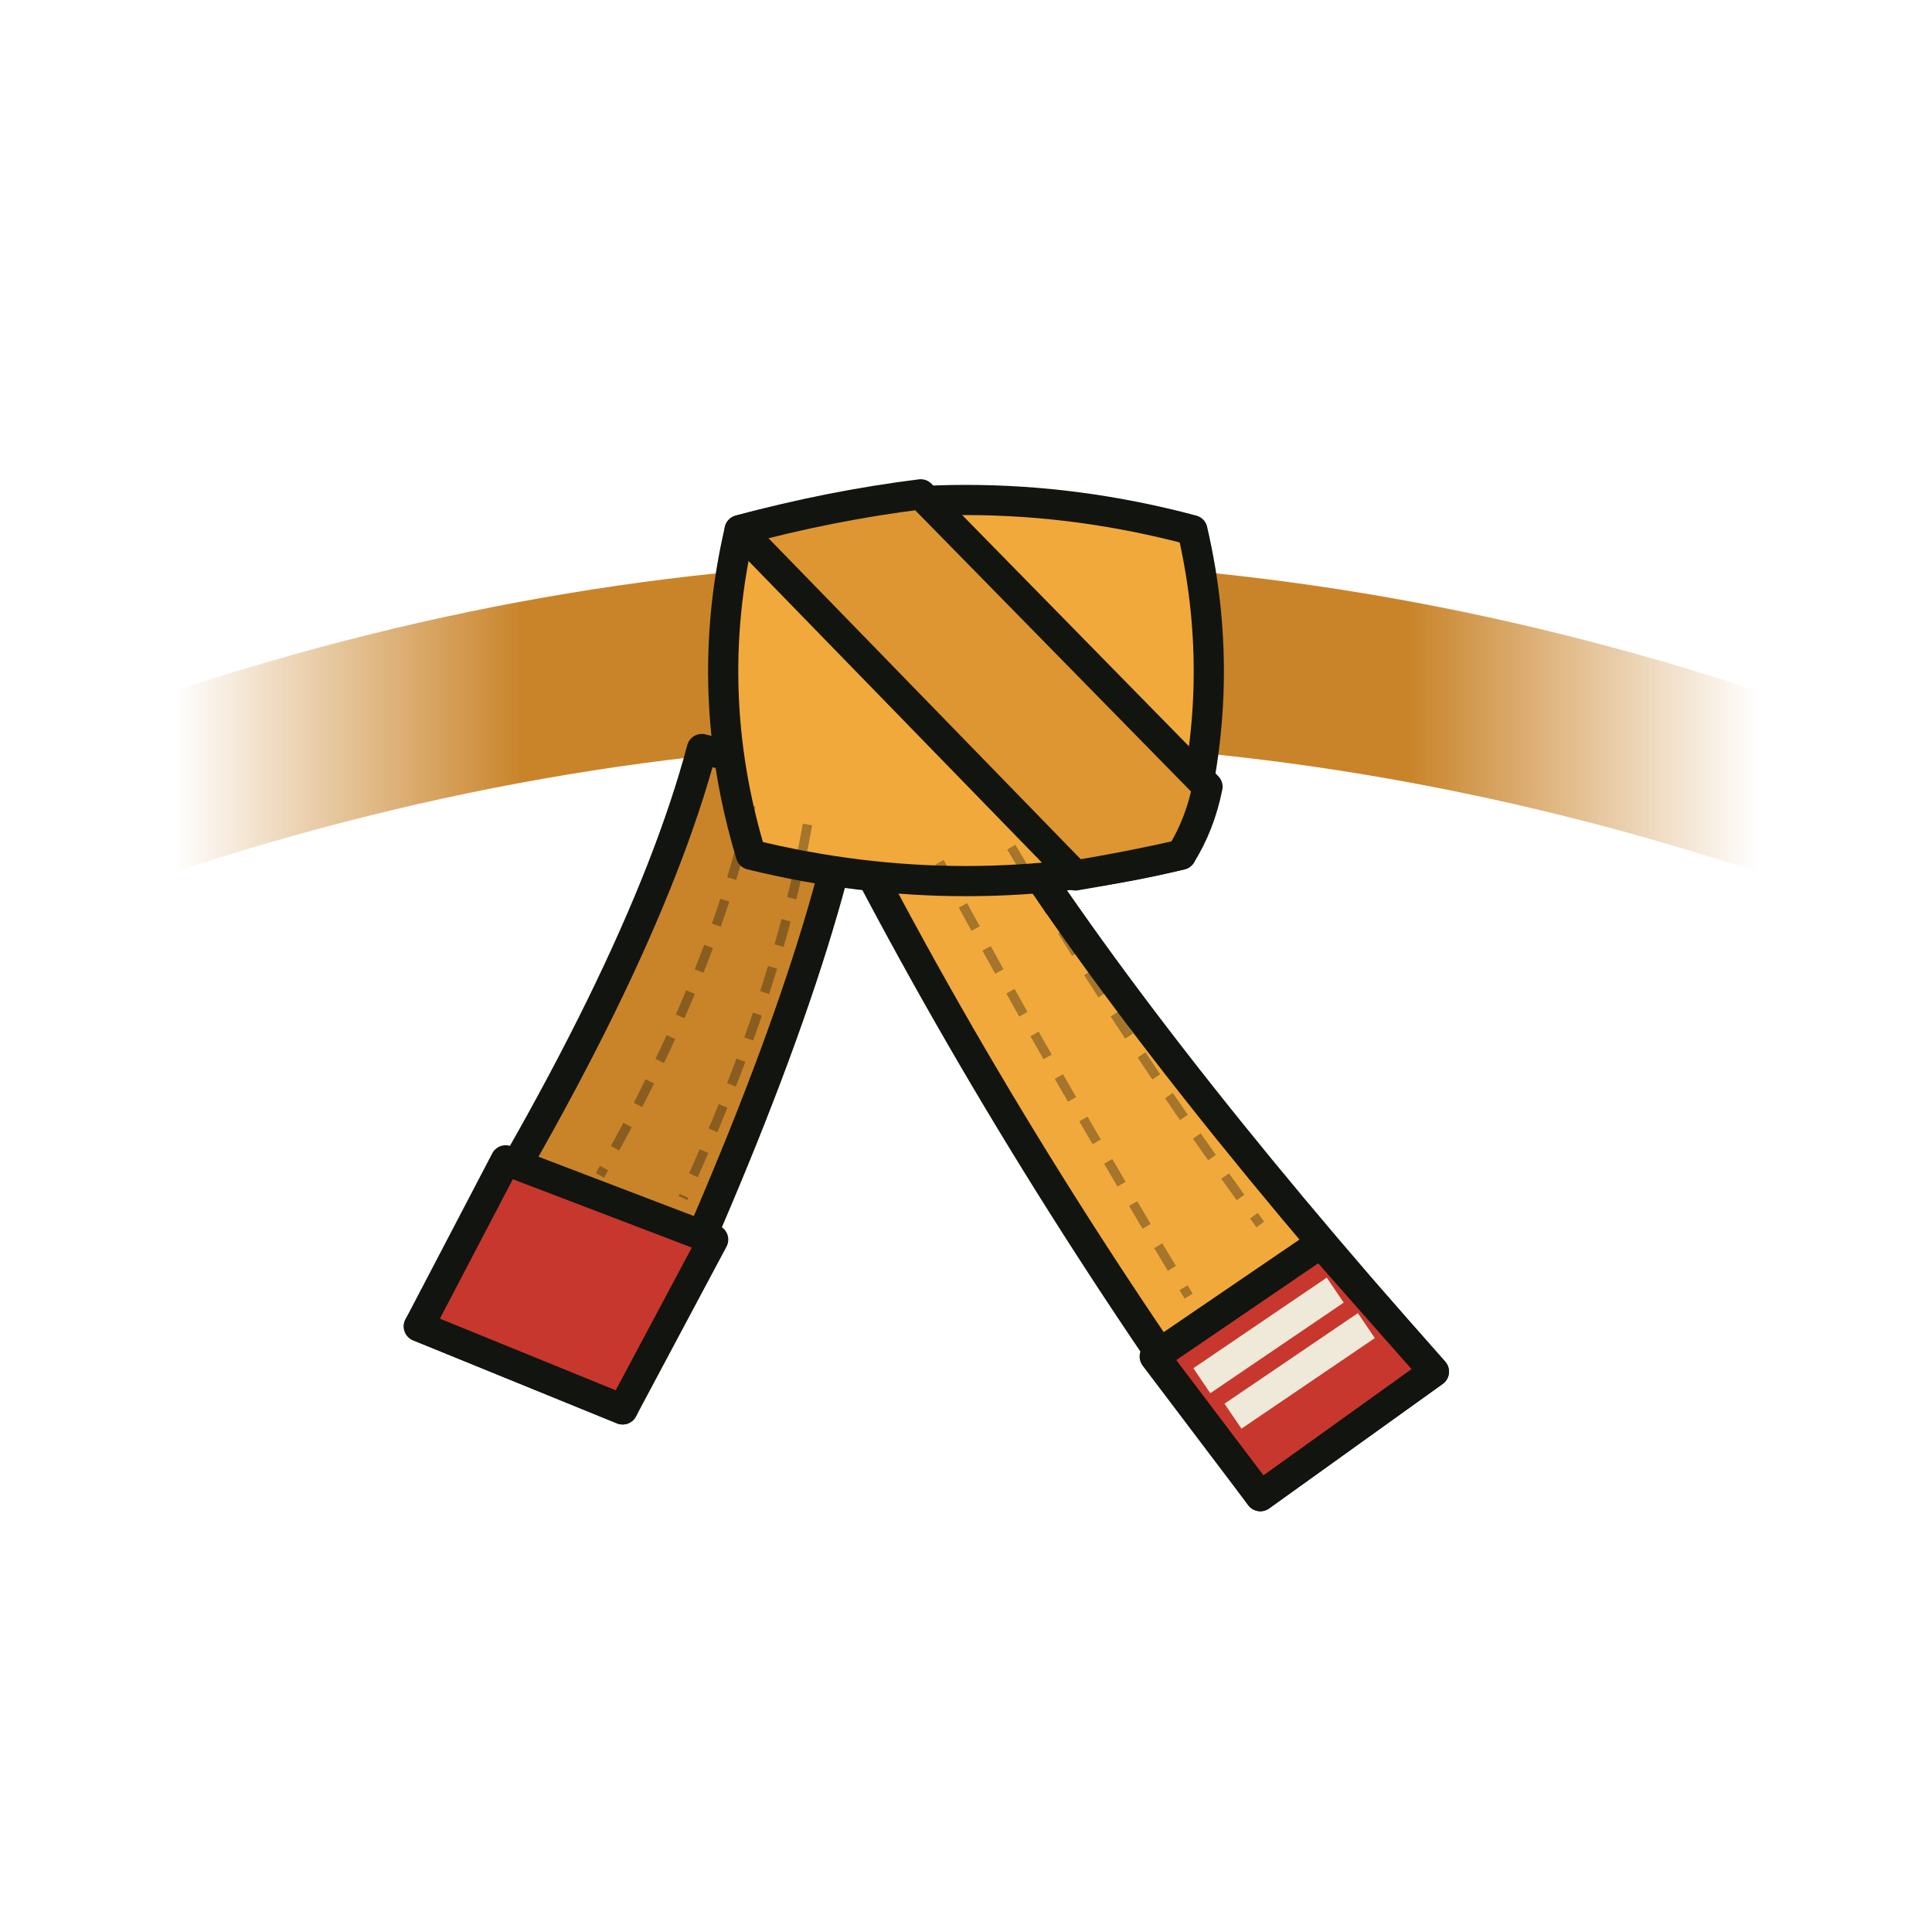
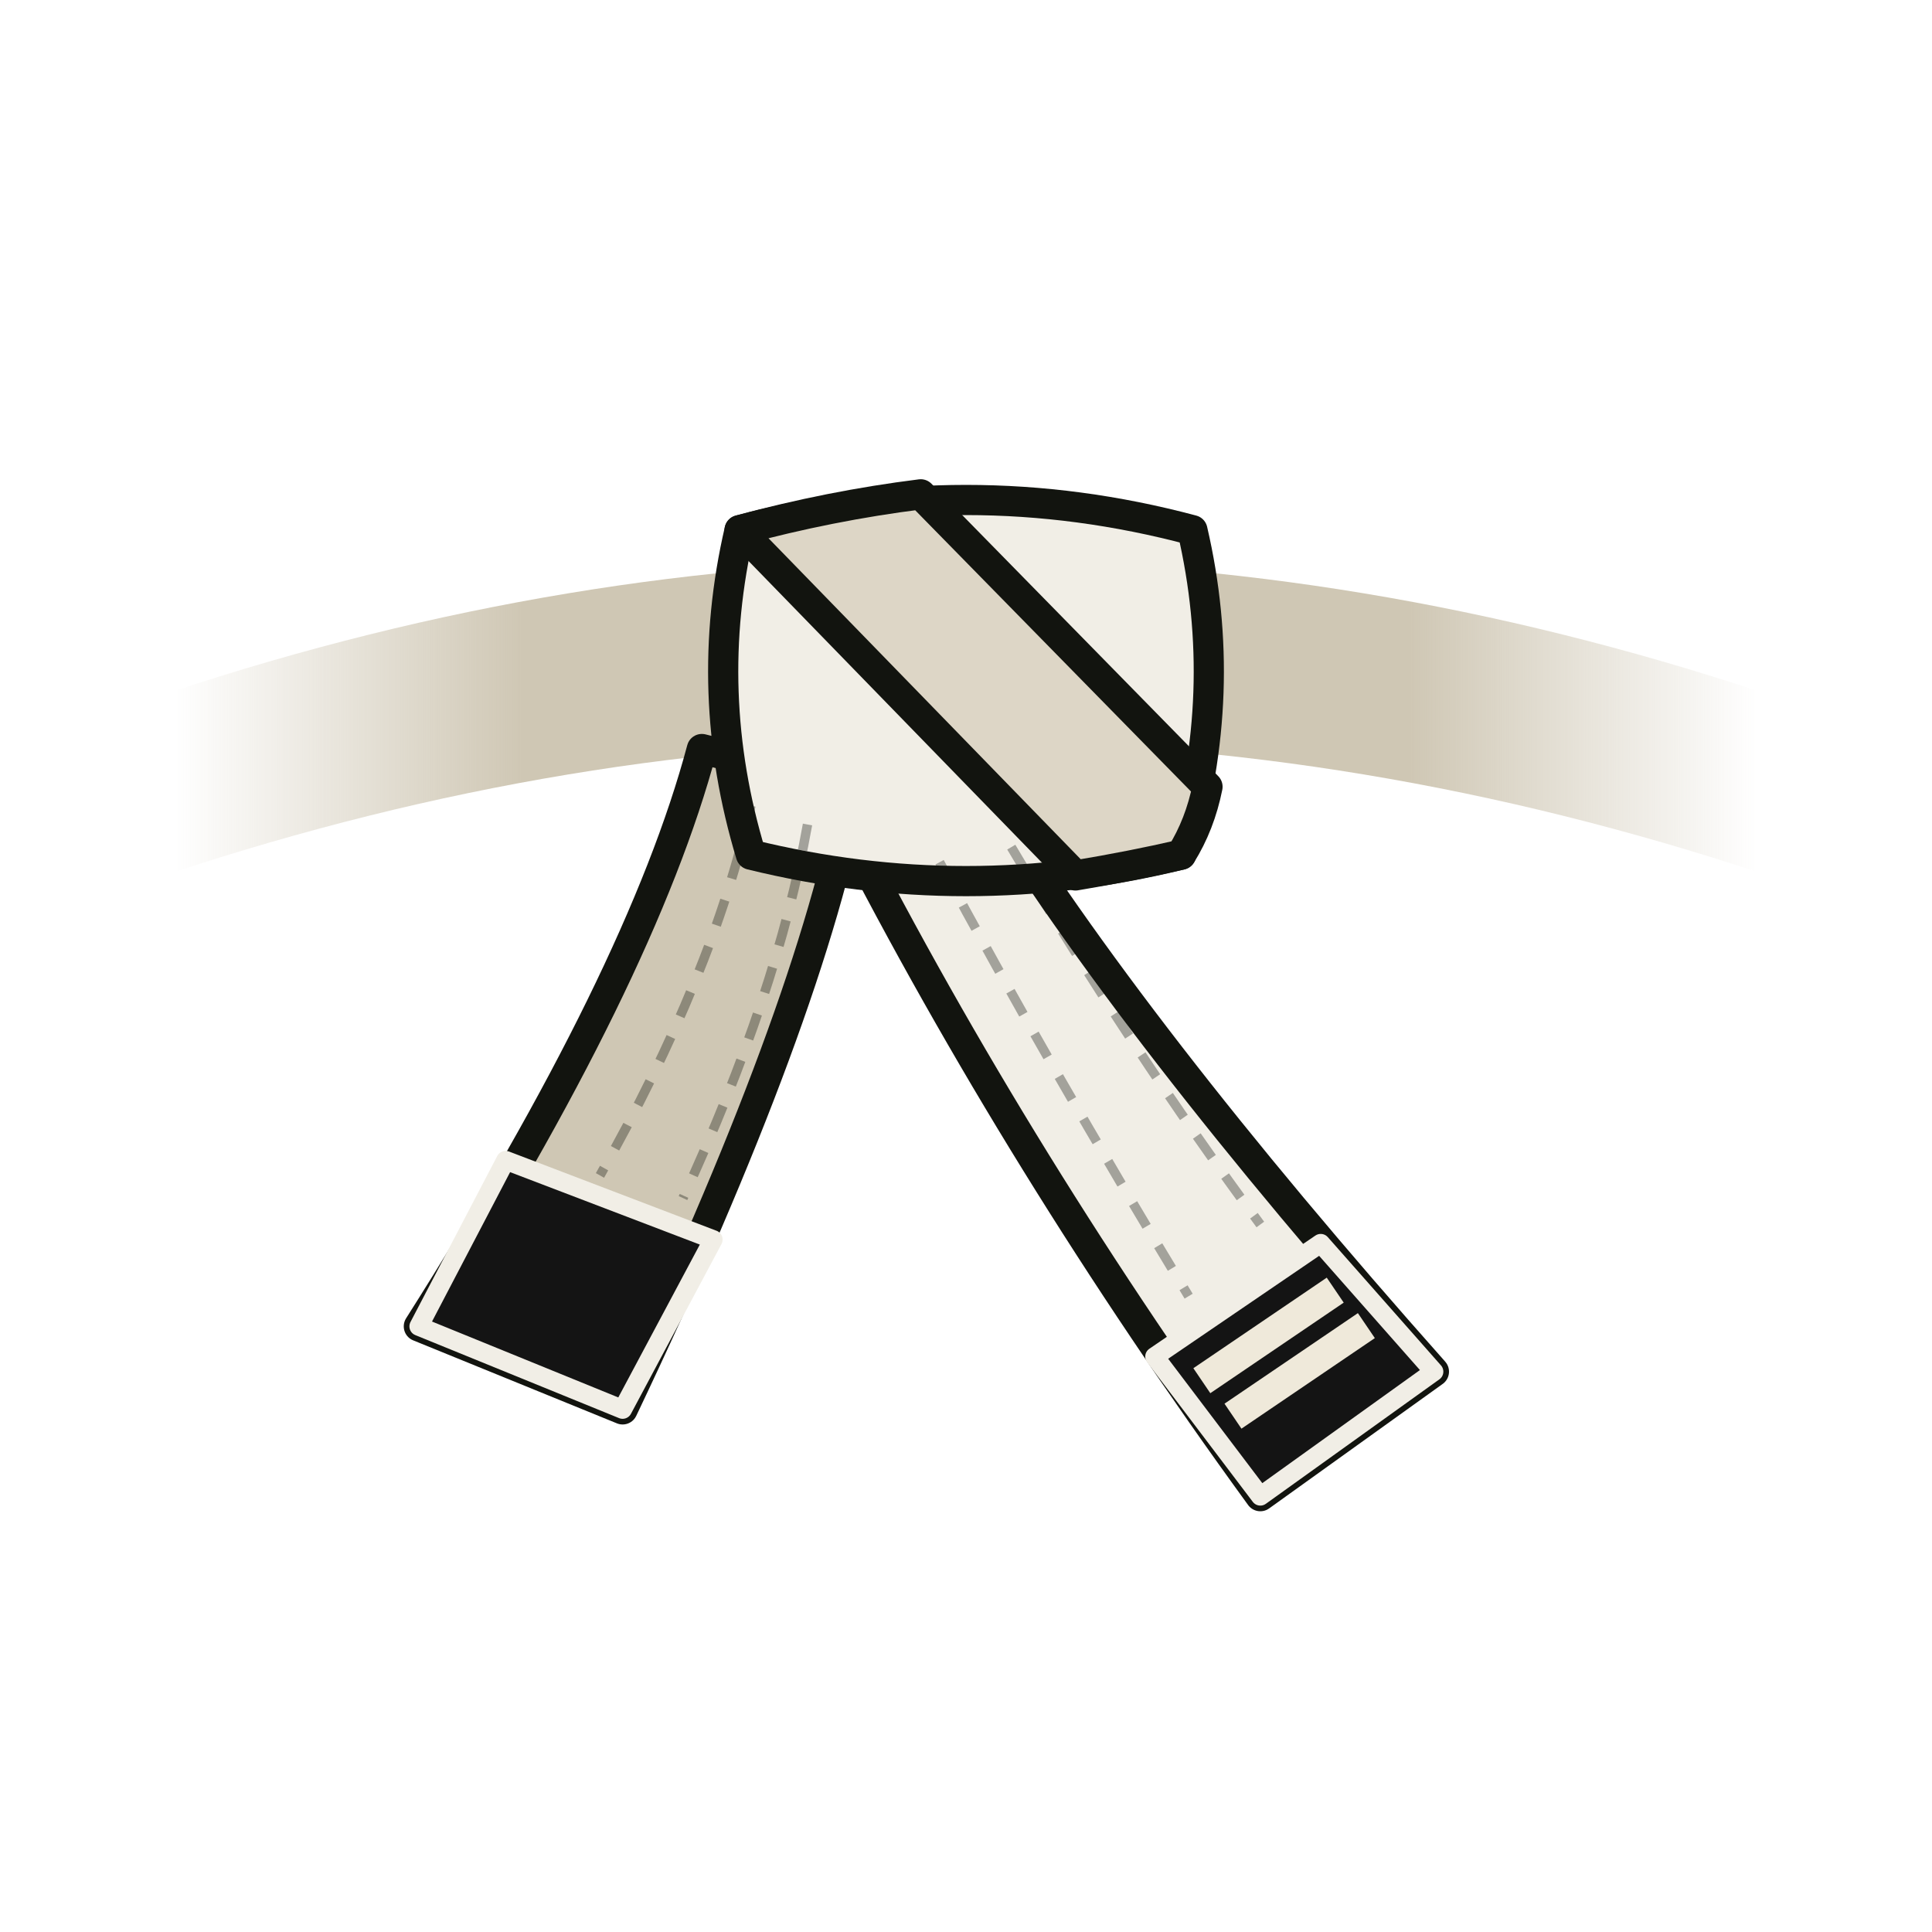
<svg xmlns="http://www.w3.org/2000/svg" viewBox="0 0 1024 1024" width="1024" height="1024">
  <g transform="translate(512 512) scale(1) translate(-512 -615)">
    <defs>
      <linearGradient id="band" x1="0" x2="1" y1="0" y2="0">
-         <stop offset="0" stop-color="#C9842A" stop-opacity="0" />
-         <stop offset="0.22" stop-color="#C9842A" />
-         <stop offset="0.78" stop-color="#C9842A" />
-         <stop offset="1" stop-color="#C9842A" stop-opacity="0" />
+         <stop offset="0" stop-color="#CFC7B4" stop-opacity="0" />
+         <stop offset="0.22" stop-color="#CFC7B4" />
+         <stop offset="0.78" stop-color="#CFC7B4" />
+         <stop offset="1" stop-color="#CFC7B4" stop-opacity="0" />
      </linearGradient>
    </defs>
    <path d="M90 470 Q512 330 934 470 L934 566 Q512 426 90 566 Z" fill="url(#band)" />
    <g stroke="#12140F" stroke-width="16" stroke-linejoin="round">
-       <path d="M452 520 Q430 640 330 850 L222 806 Q340 620 372 500 Z" fill="#C9842A" />
-       <path d="M378 760 L330 850 L222 806 L268 718 Z" fill="#C8372D" />
-       <path d="M520 520 Q600 650 760 830 L668 896 Q540 720 448 540 Z" fill="#F2A93B" />
-       <path d="M700 762 L760 830 L668 896 L612 822 Z" fill="#C8372D" />
-       <path d="M392 384 Q512 352 632 384 Q652 470 626 556 Q512 584 398 556 Q372 470 392 384 Z" fill="#F2A93B" />
-       <path d="M392 384 Q440 371 488 365 L640 520 Q636 540 626 556 Q600 562 570 567 Z" fill="#DD9631" />
+       <path d="M452 520 Q430 640 330 850 L222 806 Q340 620 372 500 Z" fill="#CFC7B4" />
+       <path d="M378 760 L330 850 L222 806 L268 718 Z" fill="#141414" stroke="#F1EEE6" stroke-width="10" />
+       <path d="M520 520 Q600 650 760 830 L668 896 Q540 720 448 540 Z" fill="#F1EEE6" />
+       <path d="M700 762 L760 830 L668 896 L612 822 Z" fill="#141414" stroke="#F1EEE6" stroke-width="10" />
+       <path d="M392 384 Q512 352 632 384 Q652 470 626 556 Q512 584 398 556 Q372 470 392 384 Z" fill="#F1EEE6" />
+       <path d="M392 384 Q440 371 488 365 L640 520 Q636 540 626 556 Q600 562 570 567 Z" fill="#DDD6C6" />
    </g>
    <g stroke="#EFE9DA" stroke-width="16" stroke-linecap="butt">
      <line x1="637" y1="834.8" x2="707.7" y2="786.8" />
      <line x1="653.5" y1="853.6" x2="724.2" y2="805.6" />
    </g>
    <g stroke="#12140F" stroke-opacity="0.35" stroke-width="5" stroke-dasharray="14 12" fill="none">
      <path d="M536 552 Q600 660 668 752" />
      <path d="M498 560 Q556 668 630 790" />
      <path d="M428 540 Q412 630 362 738" />
      <path d="M398 530 Q378 620 318 726" />
    </g>
  </g>
</svg>
